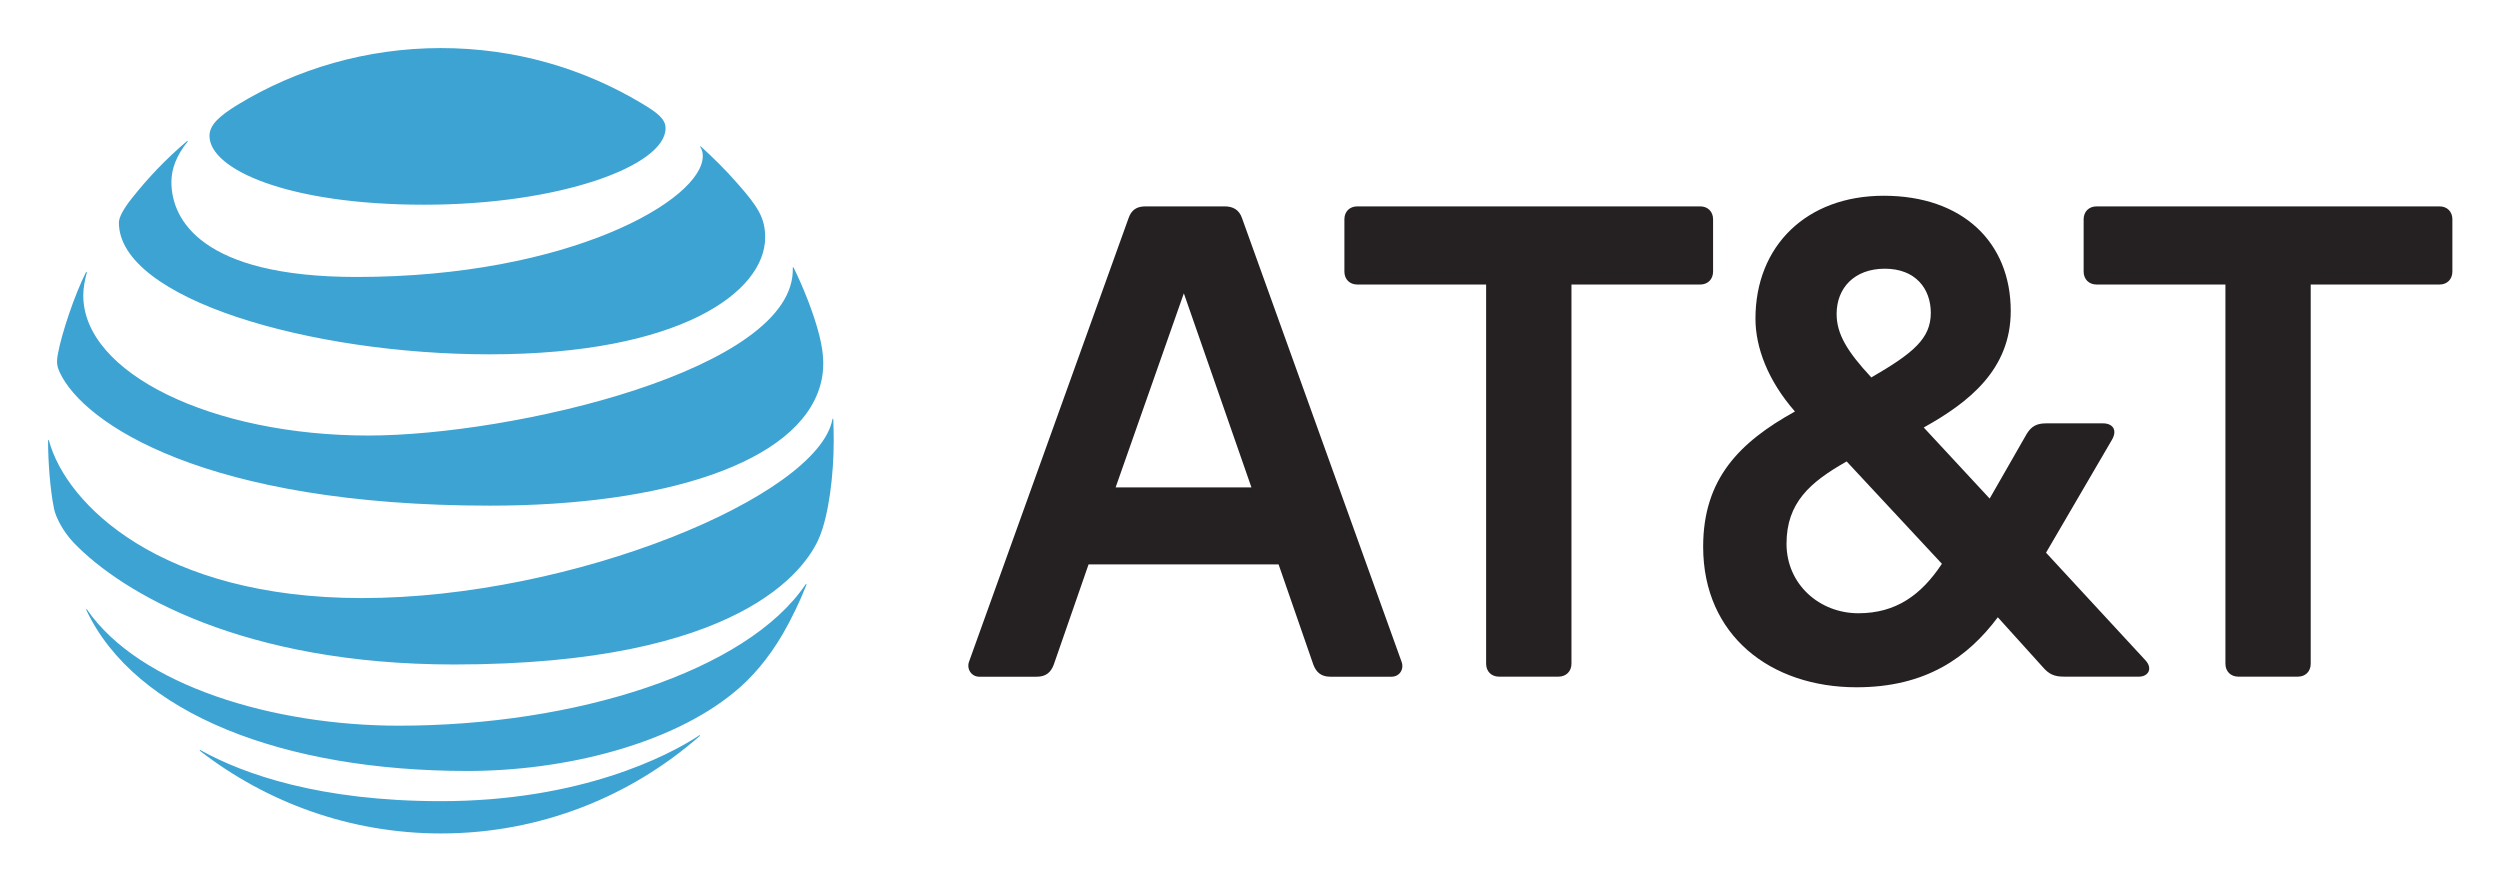
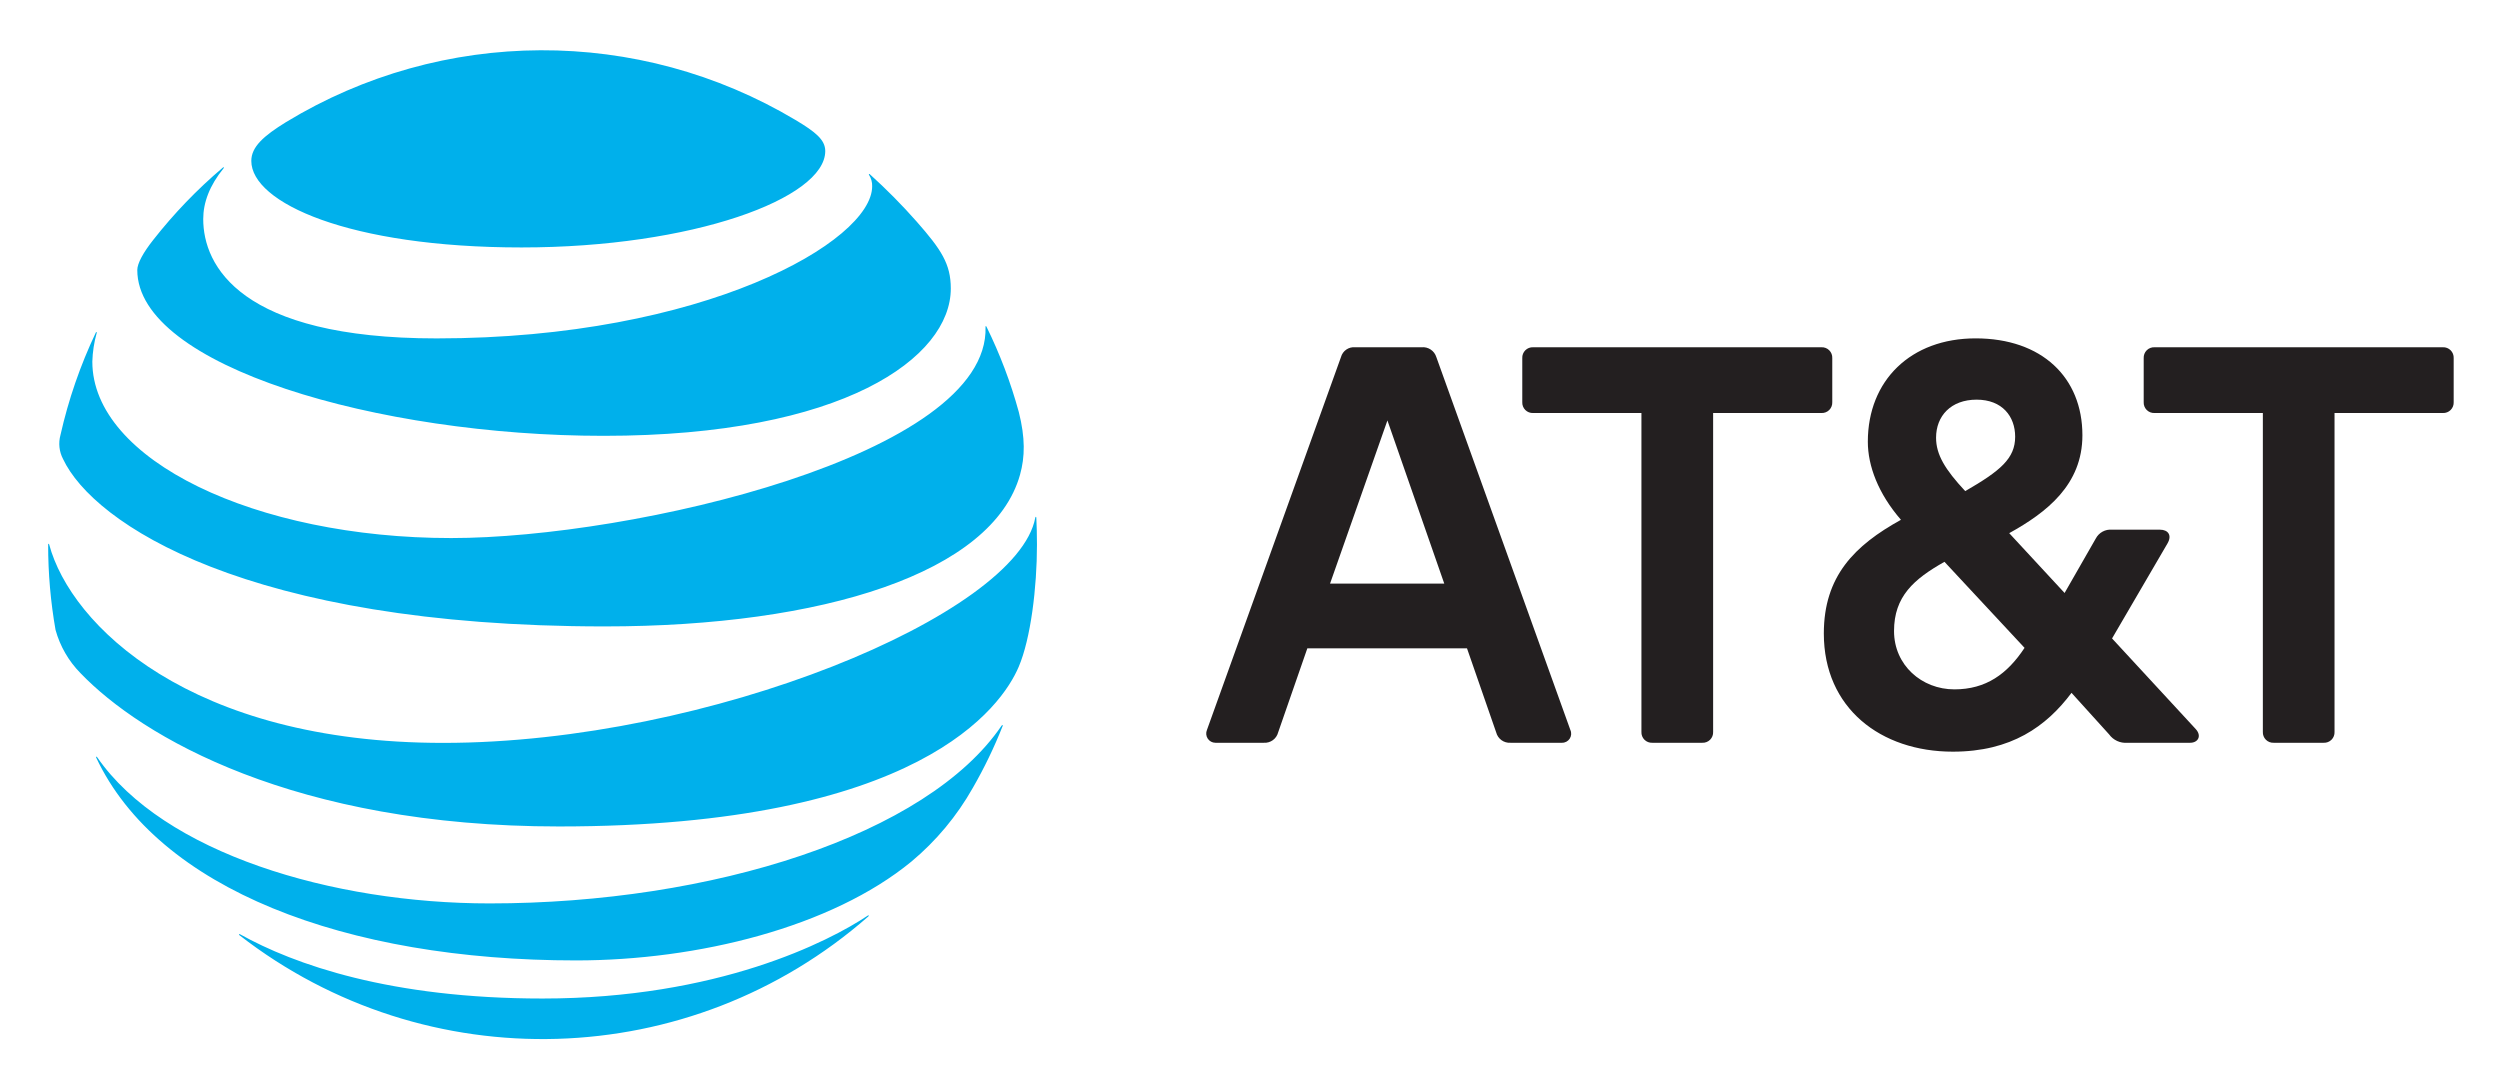
- <svg xmlns="http://www.w3.org/2000/svg" role="img" viewBox="-11.95 -11.95 621.40 218.90">
-   <style>svg {enable-background:new 0 0 597.6 195.2}</style>
-   <path fill="#252122" d="M375.4 156.24c1.92 0 3.253-1.307 3.253-3.213V58.773h32c1.894 0 3.2-1.32 3.2-3.213V42.547c0-1.894-1.306-3.2-3.2-3.2h-85.226c-1.92 0-3.214 1.306-3.214 3.2V55.56c0 1.893 1.294 3.213 3.214 3.213h32.013v94.254c0 1.906 1.307 3.213 3.213 3.213H375.4zm145.907-4.08c1.906 2.04.733 4.08-1.6 4.08h-18.56c-2.48 0-3.814-.573-5.427-2.48l-11.093-12.28c-7.467 9.947-17.827 17.4-35.107 17.4-21.333 0-38.133-12.853-38.133-34.933 0-16.934 9.08-26 22.813-33.614-6.747-7.72-9.813-15.933-9.813-23.08 0-18.12 12.72-30.546 31.88-30.546 19.586 0 31.573 11.546 31.573 28.653 0 14.613-10.52 22.773-21.627 28.947l16.387 17.666 9.213-16.08c1.16-1.88 2.48-2.613 4.8-2.613H510.8c2.32 0 3.64 1.6 2.2 4.08l-16.387 28.067 24.694 26.733m-64.76-97.32c-7.6 0-11.987 4.813-11.987 11.253 0 4.974 2.64 9.347 8.627 15.774 10.373-6.014 14.786-9.627 14.786-16.067-.013-6.013-3.813-10.96-11.426-10.96m-6.574 85.64c9.347 0 15.627-4.547 20.76-12.293l-23.68-25.44c-9.08 5.133-14.946 10.24-14.946 20.466.013 10.094 8.2 17.267 17.866 17.267M336.4 152.467c.733 1.88-.44 3.786-2.48 3.786h-15.213c-2.174 0-3.494-1.013-4.24-3.08l-8.614-24.84h-47.226L250 153.173c-.733 2.054-2.04 3.08-4.24 3.08h-14.32c-1.907 0-3.213-1.906-2.507-3.786l39.64-110.214c.707-2.04 2.04-2.906 4.214-2.906h19.6c2.2 0 3.666.866 4.373 2.906l39.64 110.214M299.107 109.2l-16.8-48.24-16.96 48.24h33.76zm245.306 47.04c-1.893 0-3.213-1.307-3.213-3.213V58.773h-32.013c-1.92 0-3.227-1.32-3.227-3.213V42.547c0-1.894 1.307-3.2 3.227-3.2h85.226c1.907 0 3.2 1.306 3.2 3.2V55.56c0 1.893-1.293 3.213-3.2 3.213H562.4v94.254c0 1.906-1.293 3.213-3.2 3.213h-14.787" />
-   <path fill="#3ca3d2" d="M147.587 13.76C132.947 4.987 115.96 0 97.653 0 79.187 0 61.693 5.173 47 14.16c-4.4 2.72-6.88 4.907-6.88 7.68.013 8.24 19.253 17.093 53.36 17.093 33.8 0 60-9.693 60-19.013 0-2.253-1.947-3.813-5.893-6.16M162.12 24.6c.413.64.613 1.333.613 2.253 0 10.854-33.173 30.04-86.026 30.04-38.787 0-46.054-14.413-46.054-23.586 0-3.254 1.24-6.6 4-10.014.147-.213.027-.306-.16-.133a98.717 98.717 0 0 0-13.746 14.28c-1.96 2.453-3.147 4.627-3.147 5.933 0 18.974 47.6 32.747 92.093 32.747 47.4 0 68.547-15.493 68.547-29.08 0-4.853-1.88-7.693-6.72-13.2-3.133-3.6-6.12-6.507-9.253-9.373-.147-.107-.267-.014-.147.133M9.413 55.733c-2.866 5.68-6.053 15.254-6.96 20.227-.413 2.107-.253 3.147.48 4.72 6 12.72 36.28 33.053 106.974 33.053 43.08 0 76.586-10.586 82.026-29.906 1.014-3.574 1.054-7.334-.226-12.4-1.427-5.667-4.12-12.24-6.4-16.867-.067-.147-.2-.133-.2.053.866 25.347-69.854 41.694-105.507 41.694-38.64 0-70.853-15.4-70.853-34.84 0-1.88.373-3.734.88-5.667.026-.213-.134-.24-.214-.067m68.6 80.974c-49.986 0-73.506-23.254-77.8-39.147C.16 97.347 0 97.387 0 97.6c0 5.36.533 12.24 1.467 16.84.44 2.2 2.24 5.707 4.906 8.507 12.094 12.6 42.28 30.266 94.534 30.266 71.16 0 87.453-23.693 90.746-31.48 2.4-5.6 3.627-15.68 3.627-24.133 0-2.067-.053-3.693-.107-5.293 0-.28-.16-.28-.213-.027-3.587 19.067-64.373 44.427-116.947 44.427m26.24 42.973c24.04 0 50.44-6.547 66.227-19.52 4.333-3.52 8.453-8.24 12.147-14.547a92.942 92.942 0 0 0 5.866-12.186c.067-.2-.053-.32-.213-.094-14.667 21.614-57.2 35.094-101.107 35.094-31.053 0-64.44-9.907-77.506-28.88-.134-.16-.254-.094-.174.106C21.68 165.52 58.6 179.68 104.253 179.68m-66.48-4.987c16.547 12.814 37.334 20.52 59.88 20.52 24.654 0 47.147-9.173 64.294-24.2.213-.186.12-.306-.08-.186-7.707 5.133-29.654 16.36-64.214 16.36-30.053 0-49.04-6.694-59.746-12.667-.2-.133-.294.027-.134.173" />
+ <svg xmlns="http://www.w3.org/2000/svg" role="img" viewBox="-2.63 -3.13 500.76 217.26">
+   <path fill="none" d="M0 0h496.09v288H0z" />
+   <path fill="#231f20" d="M462.808 145.65a2.08 2.08 0 0 0 2.178-2.18V79.598h21.688a2.079 2.079 0 0 0 2.177-2.18v-8.81a2.079 2.079 0 0 0-2.177-2.18h-57.735a2.078 2.078 0 0 0-2.178 2.18v8.81a2.078 2.078 0 0 0 2.178 2.18h21.69v63.872a2.08 2.08 0 0 0 2.177 2.18zm-150.893-2.577l-26.837-74.665a2.814 2.814 0 0 0-2.97-1.98h-13.272a2.697 2.697 0 0 0-2.868 1.98l-26.838 74.665a1.848 1.848 0 0 0 1.683 2.577h9.705a2.776 2.776 0 0 0 2.87-2.081l5.846-16.832h31.983l5.844 16.832a2.778 2.778 0 0 0 2.872 2.081h10.3a1.813 1.813 0 0 0 1.682-2.577zm-48.13-29.31l11.49-32.678 11.386 32.679zm173.375 29.115l-16.737-18.125 11.093-19.011c.99-1.682.098-2.774-1.489-2.774h-9.604a3.342 3.342 0 0 0-3.267 1.782l-6.24 10.896-11.092-11.983c7.529-4.162 14.66-9.707 14.66-19.607 0-11.586-8.123-19.41-21.392-19.41-12.973 0-21.588 8.415-21.588 20.697 0 4.85 2.082 10.396 6.634 15.645-9.307 5.15-15.448 11.288-15.448 22.778 0 14.954 11.39 23.666 25.848 23.666 11.682 0 18.717-5.05 23.765-11.782l7.525 8.315a4.093 4.093 0 0 0 3.666 1.685h12.575c1.587 0 2.38-1.386 1.091-2.772zm-43.869-65.955c5.15 0 7.724 3.367 7.724 7.43 0 4.357-2.972 6.832-10.002 10.89-4.062-4.355-5.841-7.326-5.841-10.694 0-4.357 2.97-7.626 8.119-7.626zm-4.456 58.03c-6.539 0-12.083-4.848-12.083-11.682 0-6.935 3.962-10.399 10.103-13.866l16.042 17.233c-3.467 5.248-7.728 8.316-14.062 8.316zm-60.503 10.697a2.08 2.08 0 0 1-2.177-2.18V79.598h-21.686a2.08 2.08 0 0 1-2.18-2.18v-8.81a2.08 2.08 0 0 1 2.18-2.18h57.733a2.079 2.079 0 0 1 2.179 2.18v8.81a2.079 2.079 0 0 1-2.179 2.18h-21.686v63.872a2.08 2.08 0 0 1-2.18 2.18z" />
+   <path fill="#00b0eb" d="M156.703 20.899a98.9 98.9 0 0 0-102.016.415c-4.464 2.75-6.98 4.956-6.98 7.785 0 8.357 19.515 17.336 54.134 17.336 34.256 0 60.831-9.836 60.831-19.308 0-2.258-1.972-3.841-5.969-6.228zm14.74 11.003a4.008 4.008 0 0 1 .624 2.284c0 11.003-33.66 30.467-87.25 30.467-39.368 0-46.74-14.61-46.74-23.902 0-3.321 1.273-6.721 4.076-10.172.155-.208.025-.286-.156-.13A99.355 99.355 0 0 0 28.06 44.93c-1.972 2.491-3.191 4.697-3.191 6.02 0 19.257 48.27 33.219 93.4 33.219 48.088 0 69.55-15.7 69.55-29.507 0-4.931-1.92-7.812-6.825-13.391a116.318 116.318 0 0 0-9.395-9.499c-.155-.13-.259-.026-.155.13zM16.564 63.485A98.148 98.148 0 0 0 9.48 84.013a6.575 6.575 0 0 0 .52 4.801c6.072 12.898 36.799 33.53 108.477 33.53 43.73 0 77.7-10.744 83.202-30.363 1.012-3.608 1.064-7.423-.234-12.561a95.888 95.888 0 0 0-6.488-17.129c-.078-.155-.208-.13-.182.052.857 25.718-70.848 42.302-107.025 42.302-39.187 0-71.886-15.623-71.886-35.346a23.896 23.896 0 0 1 .882-5.762c.052-.181-.104-.208-.181-.052zm69.577 82.19c-50.683 0-74.585-23.617-78.918-39.733-.052-.233-.208-.181-.208.026a98.232 98.232 0 0 0 1.479 17.076 19.892 19.892 0 0 0 4.983 8.643c12.275 12.794 42.872 30.727 95.865 30.727 72.198 0 88.703-24.058 92.077-31.973 2.414-5.658 3.66-15.883 3.66-24.472 0-2.077-.053-3.738-.13-5.373 0-.26-.156-.285-.208-.026-3.607 19.36-65.294 45.105-118.6 45.105zm26.627 43.572c24.369 0 51.15-6.642 67.163-19.801a53.475 53.475 0 0 0 12.301-14.766 94.321 94.321 0 0 0 5.97-12.38c.077-.206-.053-.31-.208-.077-14.897 21.928-58.028 35.605-102.562 35.605-31.48 0-65.346-10.069-78.608-29.3-.13-.18-.26-.103-.182.105 12.354 26.263 49.828 40.614 96.126 40.614zm-67.449-5.061a98.98 98.98 0 0 0 125.97-3.736c.208-.182.104-.311-.104-.182-7.811 5.216-30.078 16.61-65.139 16.61-30.467 0-49.723-6.8-60.597-12.872-.207-.104-.285.051-.13.18z" />
</svg>
